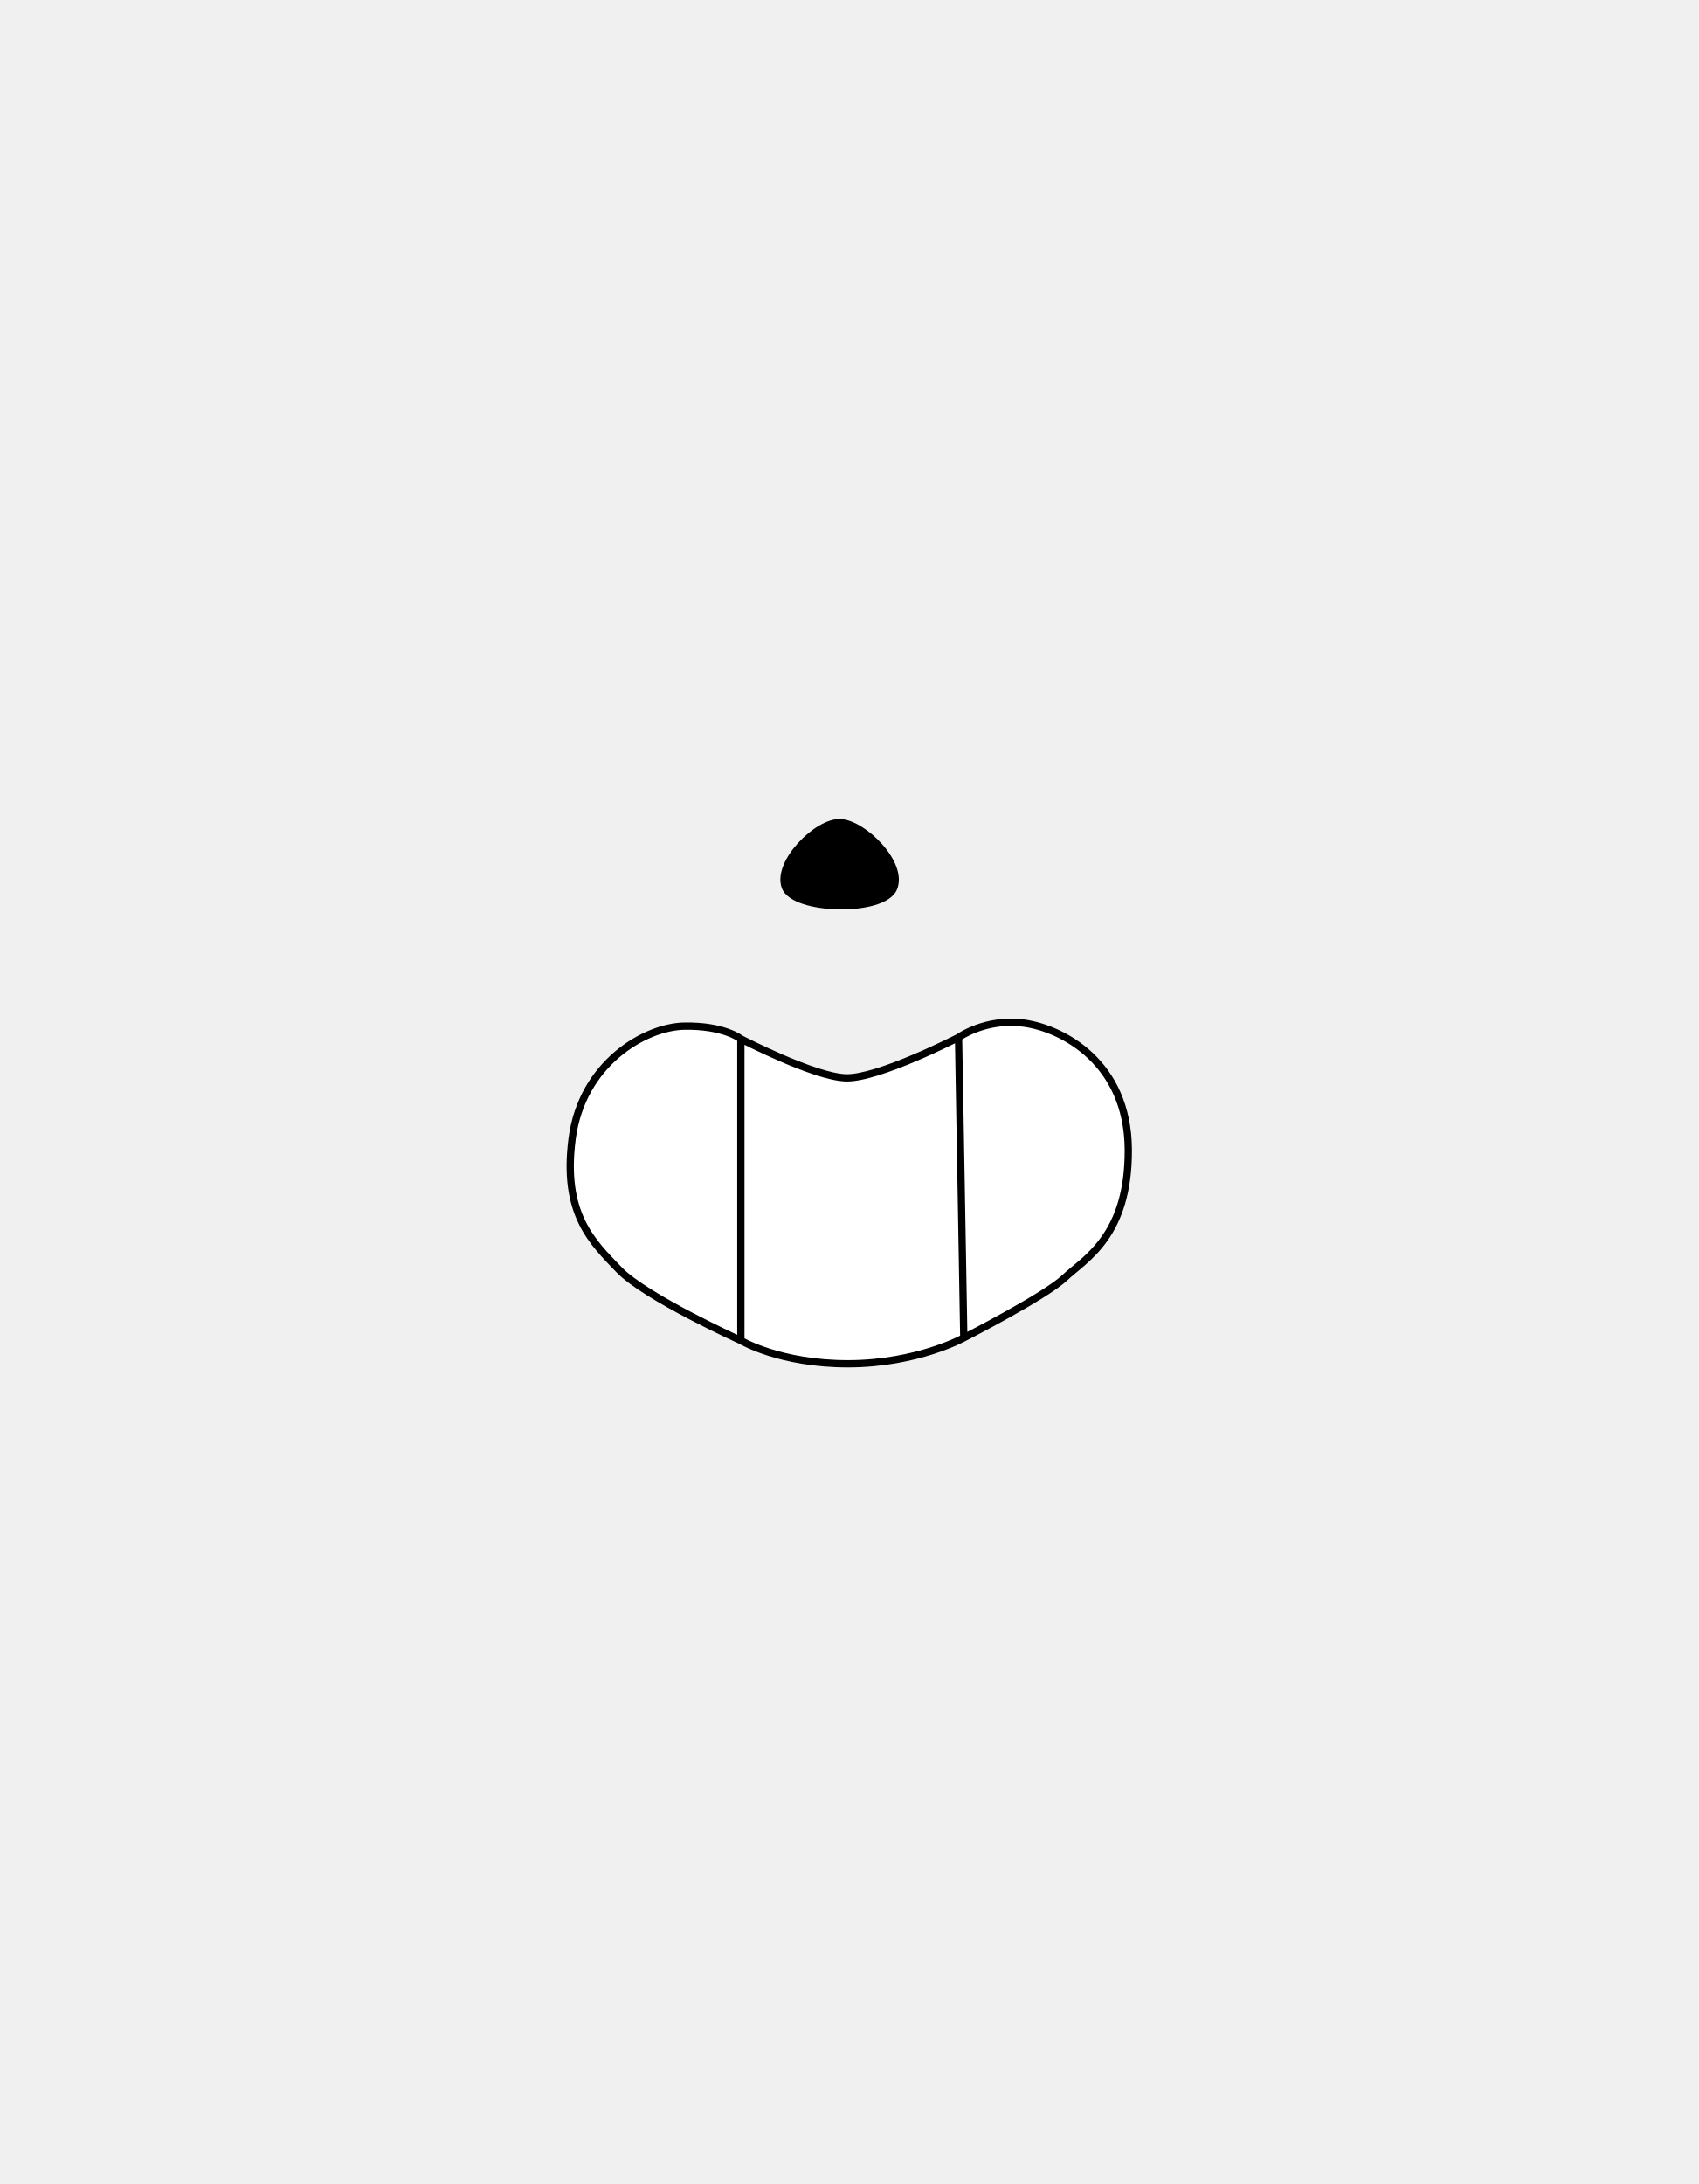
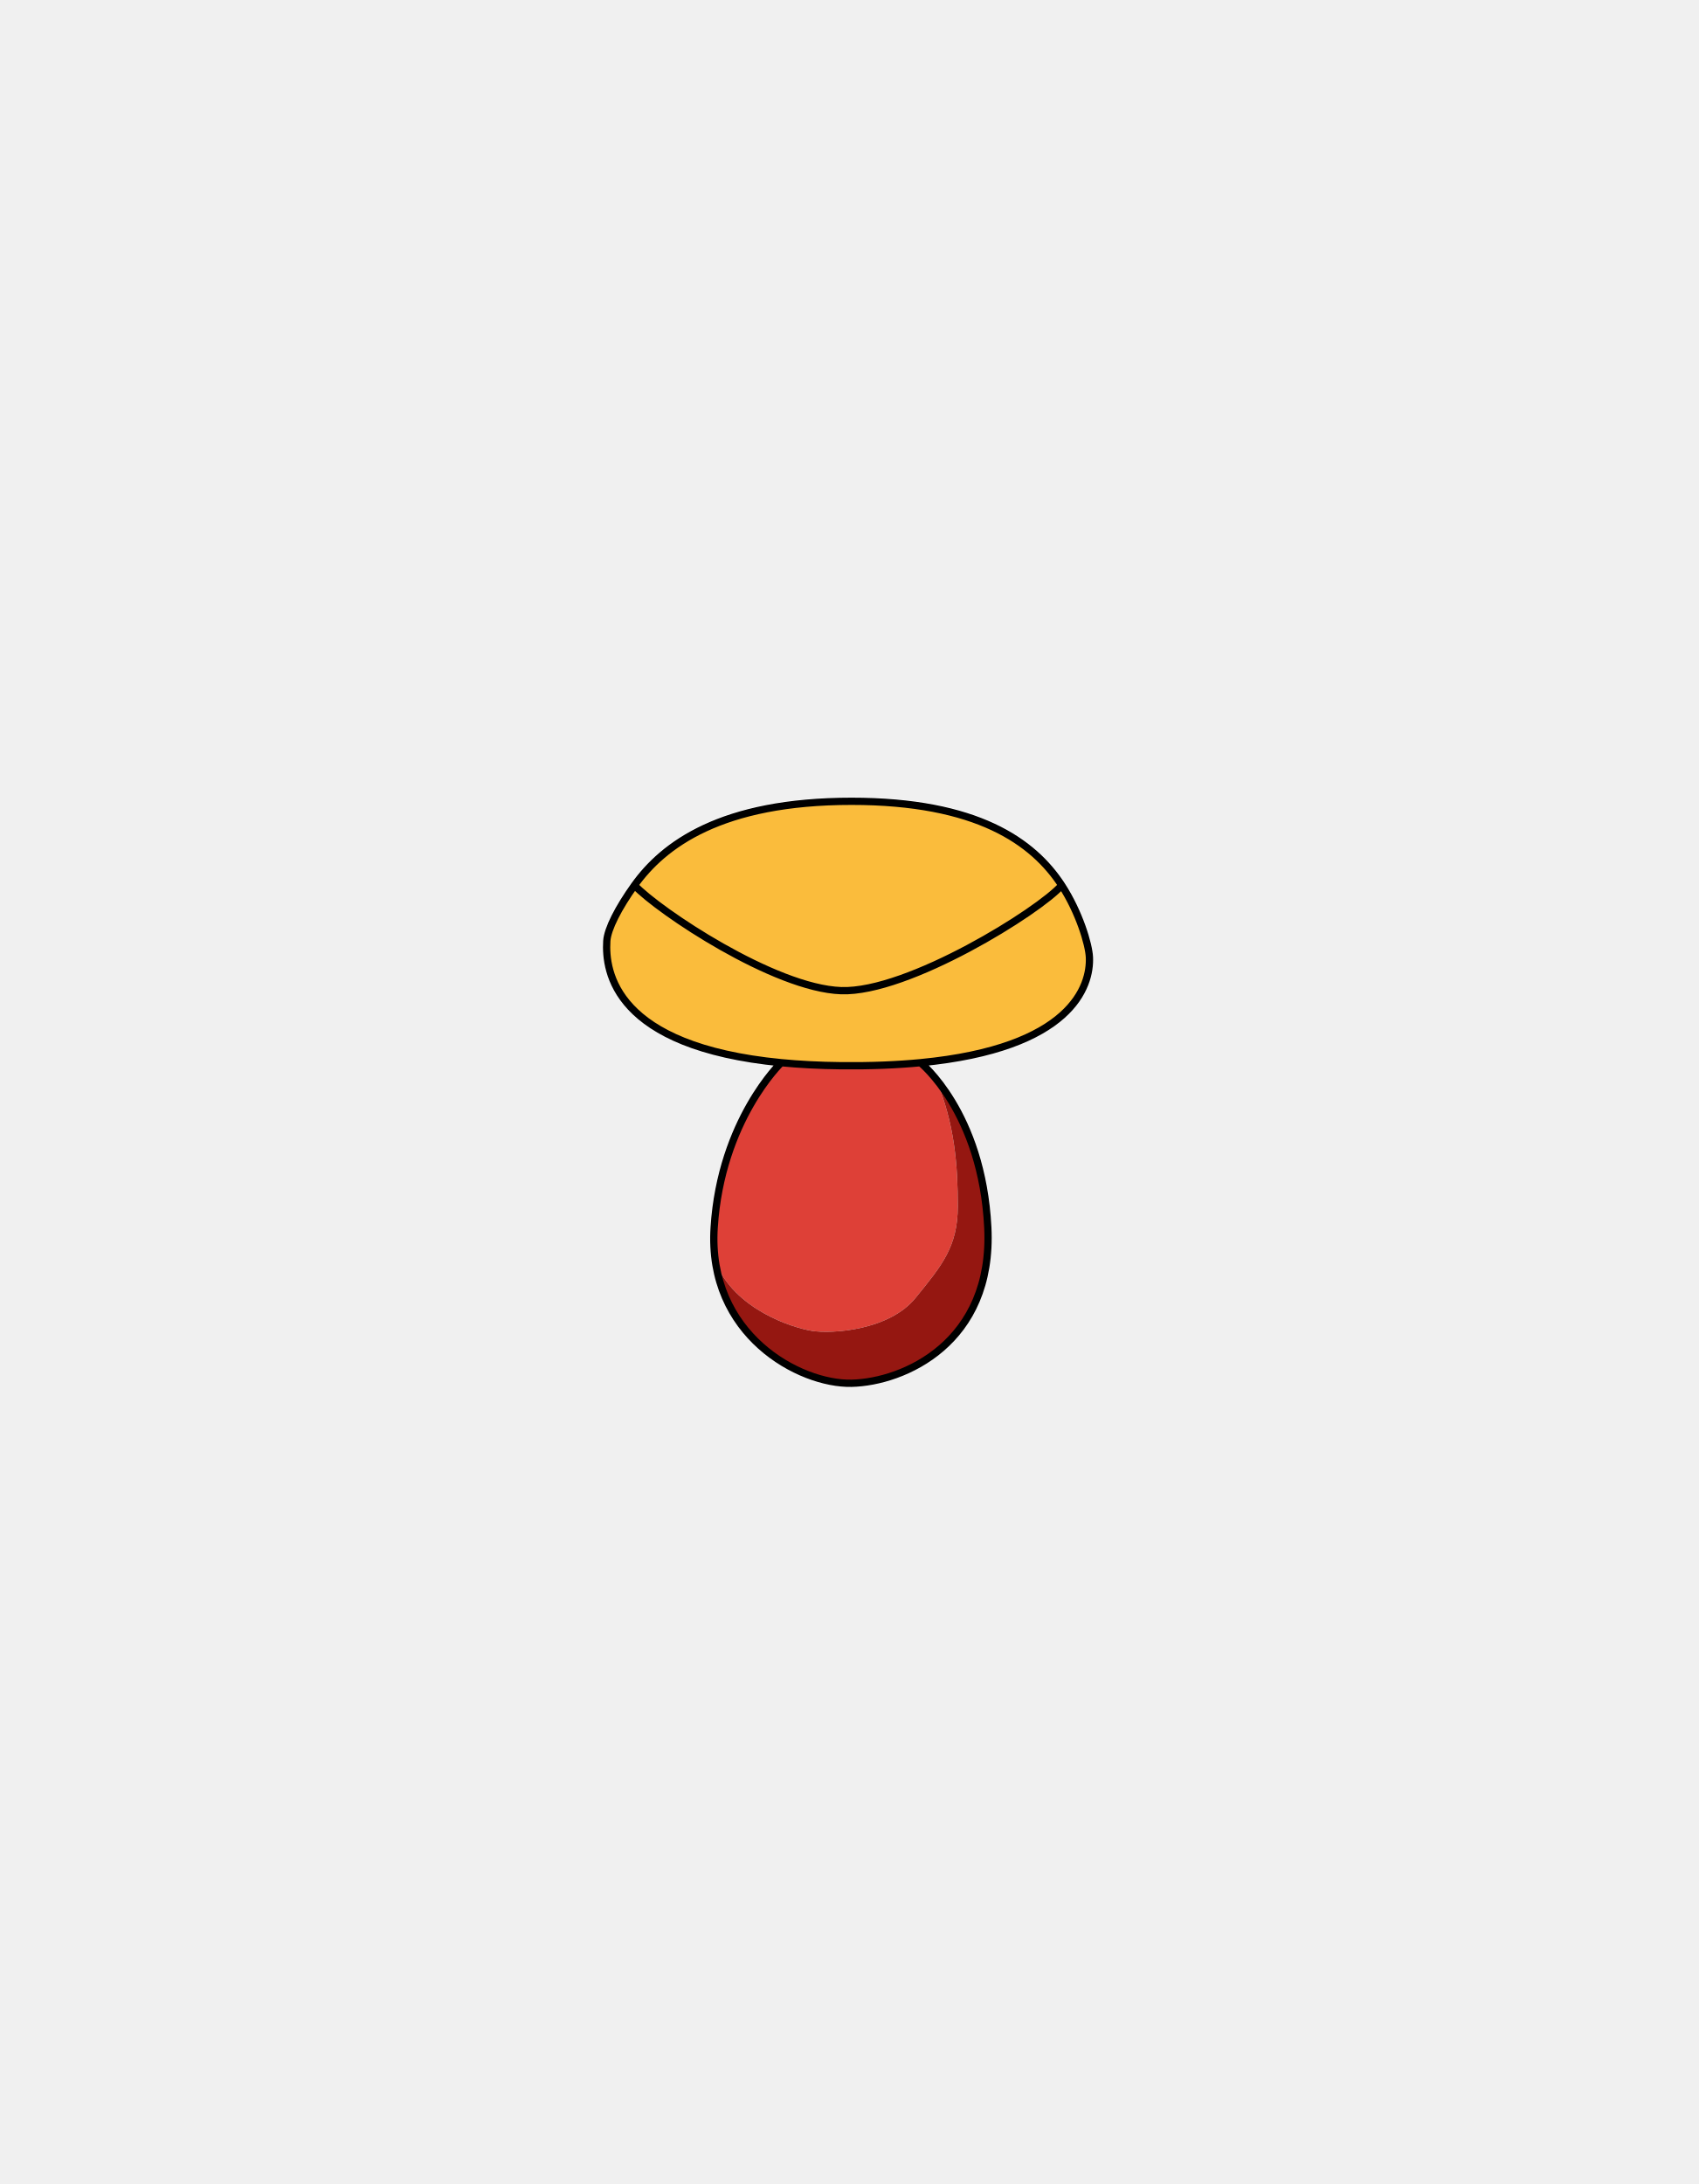
<svg xmlns="http://www.w3.org/2000/svg" width="700" height="900" viewBox="0 0 700 900" fill="none">
-   <path d="M346.359 339.009C336.876 338.55 319.936 355.541 323.619 365.459C327.301 375.378 364.037 376.113 368.272 366.011C372.507 355.908 355.842 339.468 346.359 339.009Z" fill="white" />
-   <path d="M438.797 526.549C446.925 518.865 465.25 509.463 464.997 473.613C464.745 437.764 437.817 423.825 422.038 421.64C406.258 419.454 395.04 427.52 395.04 427.52L397.207 551.306C397.207 551.306 430.669 534.232 438.797 526.549Z" fill="white" />
-   <path d="M348.405 444.15C335.147 443.599 305.323 428.108 305.323 428.108V552.412C305.323 552.412 321.46 562.088 349.765 561.999C378.07 561.911 397.207 551.306 397.207 551.306L395.04 427.52C395.04 427.52 361.663 444.701 348.405 444.15Z" fill="white" />
-   <path d="M282.095 422.86C265.799 423.136 239.835 438.198 235.784 469.24C231.733 500.282 244.163 511.854 255.119 523.242C266.075 534.631 305.323 552.412 305.323 552.412V428.108C305.323 428.108 298.392 422.585 282.095 422.86Z" fill="white" />
-   <path d="M346.432 337.511C343.64 337.376 340.501 338.513 337.527 340.26C334.519 342.028 331.513 344.519 328.944 347.331C326.379 350.139 324.198 353.325 322.896 356.51C321.602 359.675 321.11 363.013 322.212 365.982L325.025 364.937C324.286 362.946 324.53 360.441 325.673 357.645C326.808 354.869 328.765 351.976 331.159 349.354C333.551 346.736 336.328 344.445 339.048 342.847C341.802 341.228 344.337 340.413 346.287 340.507L346.432 337.511ZM322.212 365.982C322.814 367.603 324.045 368.92 325.564 369.977C327.088 371.037 328.988 371.896 331.091 372.578C335.297 373.941 340.522 374.661 345.714 374.743C350.906 374.825 356.167 374.271 360.446 373.021C364.611 371.805 368.314 369.79 369.655 366.59L366.888 365.431C366.112 367.283 363.635 368.964 359.605 370.141C355.69 371.285 350.743 371.822 345.762 371.743C340.78 371.665 335.866 370.972 332.016 369.724C330.091 369.1 328.484 368.353 327.277 367.514C326.066 366.671 325.344 365.796 325.025 364.937L322.212 365.982ZM369.655 366.59C370.913 363.59 370.567 360.247 369.372 357.067C368.176 353.879 366.077 350.708 363.581 347.898C361.081 345.082 358.133 342.573 355.173 340.728C352.242 338.901 349.166 337.643 346.432 337.511L346.287 340.507C348.294 340.605 350.858 341.574 353.586 343.274C356.286 344.957 359.016 347.275 361.338 349.89C363.665 352.51 365.531 355.371 366.564 358.121C367.6 360.88 367.748 363.38 366.888 365.431L369.655 366.59ZM282.07 421.36C265.096 421.647 238.453 437.203 234.297 469.046L237.272 469.434C241.218 439.192 266.503 424.624 282.121 424.36L282.07 421.36ZM234.297 469.046C232.24 484.802 234.354 495.76 238.474 504.265C242.568 512.718 248.604 518.634 254.038 524.282L256.2 522.202C250.677 516.462 245.02 510.898 241.174 502.958C237.353 495.069 235.277 484.72 237.272 469.434L234.297 469.046ZM439.827 527.639C443.643 524.032 450.589 519.455 456.26 511.515C462.029 503.439 466.626 491.81 466.497 473.603L463.497 473.624C463.622 491.266 459.182 502.263 453.819 509.771C448.359 517.416 442.079 521.382 437.767 525.459L439.827 527.639ZM466.497 473.603C466.238 436.772 438.5 422.405 422.243 420.154L421.832 423.125C437.135 425.245 463.252 438.755 463.497 473.624L466.497 473.603ZM348.467 442.652C345.367 442.523 341.178 441.506 336.548 439.986C331.947 438.476 327.022 436.507 322.488 434.546C317.957 432.586 313.836 430.642 310.847 429.188C309.352 428.461 308.142 427.857 307.307 427.435C306.889 427.224 306.565 427.059 306.346 426.947C306.236 426.891 306.153 426.848 306.097 426.819C306.069 426.805 306.048 426.794 306.035 426.787C306.028 426.783 306.023 426.781 306.019 426.779C306.018 426.778 306.016 426.777 306.016 426.777C306.015 426.777 306.015 426.777 306.015 426.777C306.015 426.777 306.015 426.777 305.323 428.108C304.632 429.439 304.632 429.439 304.632 429.439C304.633 429.439 304.633 429.439 304.634 429.44C304.635 429.44 304.636 429.441 304.638 429.442C304.642 429.444 304.648 429.447 304.655 429.451C304.67 429.459 304.692 429.47 304.721 429.485C304.779 429.515 304.865 429.559 304.977 429.617C305.202 429.732 305.531 429.9 305.955 430.113C306.802 430.541 308.025 431.152 309.534 431.886C312.551 433.353 316.714 435.317 321.297 437.299C325.876 439.28 330.893 441.287 335.612 442.836C340.303 444.376 344.814 445.502 348.343 445.649L348.467 442.652ZM305.323 428.108C306.258 426.935 306.257 426.934 306.257 426.933C306.256 426.933 306.256 426.933 306.255 426.932C306.254 426.931 306.253 426.93 306.251 426.929C306.249 426.927 306.246 426.925 306.242 426.922C306.235 426.916 306.226 426.91 306.216 426.902C306.195 426.886 306.167 426.864 306.132 426.839C306.062 426.787 305.964 426.717 305.837 426.63C305.583 426.458 305.214 426.222 304.726 425.945C303.749 425.39 302.295 424.671 300.325 423.968C296.382 422.56 290.395 421.22 282.07 421.36L282.121 424.36C290.092 424.225 295.719 425.509 299.316 426.793C301.116 427.436 302.413 428.081 303.245 428.553C303.661 428.79 303.961 428.983 304.15 429.111C304.245 429.176 304.311 429.224 304.351 429.253C304.371 429.267 304.384 429.277 304.39 429.282C304.393 429.284 304.394 429.286 304.394 429.285C304.394 429.285 304.394 429.285 304.393 429.284C304.392 429.284 304.392 429.283 304.391 429.283C304.391 429.282 304.39 429.282 304.39 429.282C304.389 429.281 304.389 429.281 305.323 428.108ZM254.038 524.282C256.912 527.27 261.552 530.597 266.789 533.876C272.054 537.172 278.024 540.482 283.632 543.426C289.244 546.371 294.51 548.958 298.371 550.809C300.303 551.734 301.884 552.476 302.983 552.986C303.533 553.242 303.962 553.439 304.255 553.573C304.401 553.64 304.513 553.691 304.588 553.726C304.626 553.743 304.655 553.756 304.674 553.765C304.684 553.769 304.691 553.773 304.696 553.775C304.699 553.776 304.701 553.777 304.702 553.778C304.703 553.778 304.703 553.778 304.704 553.778C304.704 553.778 304.704 553.779 305.323 552.412C305.942 551.046 305.942 551.046 305.942 551.046C305.942 551.046 305.941 551.045 305.941 551.045C305.94 551.045 305.938 551.044 305.936 551.043C305.931 551.041 305.924 551.038 305.915 551.034C305.897 551.025 305.869 551.013 305.832 550.996C305.759 550.962 305.649 550.912 305.505 550.846C305.217 550.714 304.792 550.519 304.247 550.266C303.157 549.759 301.587 549.023 299.668 548.103C295.828 546.264 290.597 543.693 285.027 540.77C279.454 537.845 273.557 534.574 268.381 531.333C263.179 528.076 258.804 524.909 256.2 522.202L254.038 524.282ZM305.323 552.412C304.552 553.699 304.552 553.699 304.553 553.699C304.553 553.7 304.554 553.7 304.555 553.7C304.556 553.701 304.557 553.702 304.559 553.703C304.562 553.705 304.566 553.707 304.572 553.71C304.582 553.717 304.597 553.725 304.615 553.736C304.652 553.757 304.704 553.788 304.772 553.826C304.908 553.903 305.107 554.013 305.367 554.152C305.887 554.429 306.653 554.819 307.656 555.284C309.664 556.214 312.624 557.444 316.475 558.668C324.178 561.118 335.444 563.544 349.77 563.499L349.761 560.499C335.782 560.543 324.826 558.176 317.384 555.809C313.663 554.626 310.82 553.443 308.917 552.562C307.966 552.121 307.25 551.756 306.777 551.504C306.54 551.378 306.365 551.28 306.251 551.216C306.194 551.183 306.152 551.159 306.126 551.144C306.113 551.136 306.104 551.131 306.099 551.128C306.096 551.126 306.094 551.126 306.094 551.125C306.093 551.125 306.093 551.125 306.093 551.125C306.093 551.125 306.094 551.125 306.094 551.125C306.094 551.125 306.095 551.126 305.323 552.412ZM303.823 428.108V552.412H306.823V428.108H303.823ZM422.243 420.154C414.053 419.02 407.052 420.547 402.107 422.351C399.633 423.254 397.666 424.229 396.31 424.983C395.632 425.36 395.105 425.683 394.744 425.914C394.563 426.03 394.423 426.124 394.326 426.19C394.277 426.223 394.239 426.249 394.212 426.268C394.199 426.277 394.188 426.285 394.18 426.29C394.176 426.293 394.173 426.296 394.17 426.298C394.169 426.299 394.168 426.299 394.167 426.3C394.166 426.3 394.166 426.301 394.165 426.301C394.165 426.301 394.164 426.302 395.04 427.52C395.916 428.738 395.915 428.738 395.915 428.738C395.915 428.738 395.914 428.738 395.914 428.739C395.914 428.739 395.914 428.739 395.914 428.739C395.914 428.739 395.915 428.738 395.916 428.737C395.919 428.735 395.925 428.731 395.933 428.725C395.949 428.714 395.976 428.695 396.014 428.67C396.089 428.619 396.205 428.541 396.362 428.44C396.675 428.24 397.148 427.949 397.768 427.605C399.009 426.915 400.832 426.01 403.135 425.169C407.744 423.487 414.242 422.074 421.832 423.125L422.243 420.154ZM395.04 427.52C394.353 426.186 394.353 426.186 394.353 426.186C394.353 426.186 394.353 426.186 394.352 426.187C394.352 426.187 394.35 426.188 394.348 426.189C394.345 426.191 394.339 426.194 394.331 426.197C394.316 426.205 394.292 426.217 394.261 426.233C394.199 426.265 394.106 426.313 393.983 426.375C393.738 426.499 393.376 426.682 392.91 426.915C391.977 427.381 390.629 428.046 388.968 428.844C385.646 430.439 381.083 432.559 376.11 434.66C371.134 436.763 365.77 438.838 360.844 440.35C355.875 441.876 351.51 442.778 348.467 442.652L348.343 445.649C351.928 445.798 356.707 444.759 361.725 443.218C366.786 441.664 372.253 439.547 377.278 437.423C382.307 435.298 386.916 433.157 390.267 431.548C391.943 430.743 393.306 430.071 394.25 429.599C394.722 429.363 395.09 429.177 395.341 429.05C395.466 428.987 395.562 428.938 395.627 428.905C395.659 428.888 395.684 428.875 395.7 428.867C395.709 428.862 395.715 428.859 395.72 428.857C395.722 428.856 395.723 428.855 395.725 428.854C395.725 428.854 395.726 428.854 395.726 428.854C395.726 428.853 395.727 428.853 395.04 427.52ZM349.77 563.499C364.107 563.455 376.122 560.747 384.558 558.048C388.777 556.699 392.105 555.35 394.385 554.335C395.525 553.827 396.404 553.402 397.002 553.103C397.301 552.953 397.53 552.834 397.686 552.751C397.764 552.71 397.824 552.678 397.866 552.655C397.886 552.644 397.903 552.635 397.914 552.629C397.92 552.626 397.924 552.623 397.928 552.622C397.929 552.621 397.931 552.62 397.932 552.619C397.932 552.619 397.933 552.619 397.933 552.618C397.934 552.618 397.934 552.618 397.207 551.306C396.48 549.994 396.481 549.994 396.481 549.994C396.481 549.994 396.481 549.993 396.481 549.993C396.481 549.993 396.481 549.994 396.48 549.994C396.479 549.995 396.476 549.996 396.473 549.998C396.466 550.002 396.454 550.008 396.437 550.017C396.405 550.035 396.354 550.062 396.285 550.099C396.147 550.172 395.937 550.281 395.657 550.421C395.098 550.701 394.261 551.106 393.165 551.594C390.973 552.57 387.747 553.878 383.644 555.191C375.435 557.817 363.729 560.456 349.761 560.499L349.77 563.499ZM397.207 551.306C397.889 552.642 397.889 552.642 397.89 552.642C397.89 552.642 397.89 552.641 397.891 552.641C397.892 552.641 397.893 552.64 397.896 552.639C397.9 552.636 397.906 552.633 397.914 552.629C397.931 552.621 397.955 552.608 397.987 552.592C398.051 552.559 398.146 552.51 398.271 552.446C398.519 552.319 398.884 552.131 399.351 551.889C400.284 551.406 401.627 550.707 403.262 549.845C406.533 548.121 410.981 545.741 415.685 543.119C420.386 540.498 425.356 537.63 429.666 534.93C433.946 532.249 437.676 529.672 439.827 527.639L437.767 525.459C435.854 527.267 432.354 529.706 428.073 532.387C423.824 535.049 418.904 537.89 414.224 540.498C409.546 543.105 405.12 545.474 401.863 547.191C400.235 548.05 398.899 548.745 397.971 549.225C397.507 549.465 397.145 549.652 396.9 549.778C396.777 549.841 396.683 549.889 396.62 549.921C396.589 549.938 396.565 549.95 396.549 549.958C396.541 549.962 396.535 549.965 396.531 549.967C396.529 549.968 396.528 549.969 396.527 549.969C396.526 549.969 396.526 549.969 396.526 549.97C396.526 549.97 396.526 549.97 397.207 551.306ZM393.54 427.546L395.708 551.332L398.707 551.28L396.54 427.493L393.54 427.546Z" fill="white" />
-   <path d="M346.359 339.009C336.876 338.55 319.936 355.541 323.619 365.459C327.301 375.378 364.037 376.113 368.272 366.011C372.507 355.908 355.842 339.468 346.359 339.009Z" fill="black" />
-   <path d="M438.797 526.549C446.925 518.865 465.25 509.463 464.997 473.613C464.745 437.764 437.817 423.825 422.038 421.64C406.258 419.454 395.04 427.52 395.04 427.52L397.207 551.306C397.207 551.306 430.669 534.232 438.797 526.549Z" fill="white" />
-   <path d="M348.405 444.15C335.147 443.599 305.323 428.108 305.323 428.108V552.412C305.323 552.412 321.46 562.088 349.765 561.999C378.07 561.911 397.207 551.306 397.207 551.306L395.04 427.52C395.04 427.52 361.663 444.701 348.405 444.15Z" fill="white" />
-   <path d="M282.095 422.86C265.799 423.136 239.835 438.198 235.784 469.24C231.733 500.282 244.163 511.854 255.119 523.242C266.075 534.631 305.323 552.412 305.323 552.412V428.108C305.323 428.108 298.392 422.585 282.095 422.86Z" fill="white" />
-   <path d="M346.432 337.511C343.64 337.376 340.501 338.513 337.527 340.26C334.519 342.028 331.513 344.519 328.944 347.331C326.379 350.139 324.198 353.325 322.896 356.51C321.602 359.675 321.11 363.013 322.212 365.982L325.025 364.937C324.286 362.946 324.53 360.441 325.673 357.645C326.808 354.869 328.765 351.976 331.159 349.354C333.551 346.736 336.328 344.445 339.048 342.847C341.802 341.228 344.337 340.413 346.287 340.507L346.432 337.511ZM322.212 365.982C322.814 367.603 324.045 368.92 325.564 369.977C327.088 371.037 328.988 371.896 331.091 372.578C335.297 373.941 340.522 374.661 345.714 374.743C350.906 374.825 356.167 374.271 360.446 373.021C364.611 371.805 368.314 369.79 369.655 366.59L366.888 365.431C366.112 367.283 363.635 368.964 359.605 370.141C355.69 371.285 350.743 371.822 345.762 371.743C340.78 371.665 335.866 370.972 332.016 369.724C330.091 369.1 328.484 368.353 327.277 367.514C326.066 366.671 325.344 365.796 325.025 364.937L322.212 365.982ZM369.655 366.59C370.913 363.59 370.567 360.247 369.372 357.067C368.176 353.879 366.077 350.708 363.581 347.898C361.081 345.082 358.133 342.573 355.173 340.728C352.242 338.901 349.166 337.643 346.432 337.511L346.287 340.507C348.294 340.605 350.858 341.574 353.586 343.274C356.286 344.957 359.016 347.275 361.338 349.89C363.665 352.51 365.531 355.371 366.564 358.121C367.6 360.88 367.748 363.38 366.888 365.431L369.655 366.59ZM282.07 421.36C265.096 421.647 238.453 437.203 234.297 469.046L237.272 469.434C241.218 439.192 266.503 424.624 282.121 424.36L282.07 421.36ZM234.297 469.046C232.24 484.802 234.354 495.76 238.474 504.265C242.568 512.718 248.604 518.634 254.038 524.282L256.2 522.203C250.677 516.462 245.02 510.898 241.174 502.958C237.353 495.069 235.277 484.72 237.272 469.434L234.297 469.046ZM439.827 527.639C443.643 524.032 450.589 519.455 456.26 511.515C462.029 503.439 466.626 491.81 466.497 473.603L463.497 473.624C463.622 491.266 459.182 502.263 453.819 509.771C448.359 517.416 442.079 521.382 437.767 525.459L439.827 527.639ZM466.497 473.603C466.238 436.772 438.5 422.405 422.243 420.154L421.832 423.125C437.135 425.245 463.252 438.755 463.497 473.624L466.497 473.603ZM348.467 442.652C345.367 442.523 341.178 441.506 336.548 439.986C331.947 438.476 327.022 436.507 322.488 434.546C317.957 432.586 313.836 430.642 310.847 429.188C309.352 428.461 308.142 427.857 307.307 427.435C306.889 427.224 306.565 427.059 306.346 426.947C306.236 426.891 306.153 426.848 306.097 426.819C306.069 426.805 306.048 426.794 306.035 426.787C306.028 426.783 306.023 426.781 306.019 426.779C306.018 426.778 306.016 426.777 306.016 426.777C306.015 426.777 306.015 426.777 306.015 426.777C306.015 426.777 306.015 426.777 305.323 428.108C304.632 429.439 304.632 429.439 304.632 429.439C304.633 429.439 304.633 429.439 304.634 429.44C304.635 429.44 304.636 429.441 304.638 429.442C304.642 429.444 304.648 429.447 304.655 429.451C304.67 429.459 304.692 429.47 304.721 429.485C304.779 429.515 304.865 429.559 304.977 429.617C305.202 429.732 305.531 429.9 305.955 430.113C306.802 430.541 308.025 431.152 309.534 431.886C312.551 433.353 316.714 435.317 321.297 437.299C325.876 439.28 330.893 441.287 335.612 442.836C340.303 444.376 344.814 445.502 348.343 445.649L348.467 442.652ZM305.323 428.108C306.258 426.935 306.257 426.934 306.257 426.933C306.256 426.933 306.256 426.933 306.255 426.932C306.254 426.931 306.253 426.93 306.251 426.929C306.249 426.927 306.246 426.925 306.242 426.922C306.235 426.916 306.226 426.91 306.216 426.902C306.195 426.886 306.167 426.864 306.132 426.839C306.062 426.787 305.964 426.717 305.837 426.63C305.583 426.458 305.214 426.222 304.726 425.945C303.749 425.39 302.295 424.671 300.325 423.968C296.382 422.56 290.395 421.22 282.07 421.36L282.121 424.36C290.092 424.225 295.719 425.509 299.316 426.793C301.116 427.436 302.413 428.081 303.245 428.553C303.661 428.79 303.961 428.983 304.15 429.111C304.245 429.176 304.311 429.224 304.351 429.253C304.371 429.267 304.384 429.277 304.39 429.282C304.393 429.284 304.394 429.286 304.394 429.285C304.394 429.285 304.394 429.285 304.393 429.284C304.392 429.284 304.392 429.283 304.391 429.283C304.391 429.282 304.39 429.282 304.39 429.282C304.389 429.281 304.389 429.281 305.323 428.108ZM254.038 524.282C256.912 527.27 261.552 530.597 266.789 533.876C272.054 537.172 278.024 540.482 283.632 543.426C289.244 546.371 294.51 548.958 298.371 550.809C300.303 551.734 301.884 552.476 302.983 552.986C303.533 553.242 303.962 553.439 304.255 553.573C304.401 553.64 304.513 553.691 304.588 553.726C304.626 553.743 304.655 553.756 304.674 553.765C304.684 553.769 304.691 553.773 304.696 553.775C304.699 553.776 304.701 553.777 304.702 553.778C304.703 553.778 304.703 553.778 304.704 553.778C304.704 553.778 304.704 553.779 305.323 552.412C305.942 551.046 305.942 551.046 305.942 551.046C305.942 551.046 305.941 551.045 305.941 551.045C305.94 551.045 305.938 551.044 305.936 551.043C305.931 551.041 305.924 551.038 305.915 551.034C305.897 551.025 305.869 551.013 305.832 550.996C305.759 550.962 305.649 550.912 305.505 550.846C305.217 550.714 304.792 550.519 304.247 550.266C303.157 549.759 301.587 549.023 299.668 548.103C295.828 546.264 290.597 543.693 285.027 540.77C279.454 537.845 273.557 534.574 268.381 531.333C263.179 528.076 258.804 524.909 256.2 522.203L254.038 524.282ZM305.323 552.412C304.552 553.699 304.552 553.699 304.553 553.699C304.553 553.7 304.554 553.7 304.555 553.7C304.556 553.701 304.557 553.702 304.559 553.703C304.562 553.705 304.566 553.707 304.572 553.71C304.582 553.717 304.597 553.725 304.615 553.736C304.652 553.757 304.704 553.788 304.772 553.826C304.908 553.903 305.107 554.013 305.367 554.152C305.887 554.429 306.653 554.819 307.656 555.284C309.664 556.214 312.624 557.444 316.475 558.668C324.178 561.118 335.444 563.544 349.77 563.499L349.761 560.499C335.782 560.543 324.826 558.176 317.384 555.809C313.663 554.626 310.82 553.443 308.917 552.562C307.966 552.121 307.25 551.756 306.777 551.504C306.54 551.378 306.365 551.28 306.251 551.216C306.194 551.183 306.152 551.159 306.126 551.144C306.113 551.136 306.104 551.131 306.099 551.128C306.096 551.126 306.094 551.126 306.094 551.125C306.093 551.125 306.093 551.125 306.093 551.125C306.093 551.125 306.094 551.125 306.094 551.125C306.094 551.125 306.095 551.126 305.323 552.412ZM303.823 428.108V552.412H306.823V428.108H303.823ZM422.243 420.154C414.053 419.02 407.052 420.547 402.107 422.351C399.633 423.254 397.666 424.229 396.31 424.983C395.632 425.36 395.105 425.683 394.744 425.914C394.563 426.03 394.423 426.124 394.326 426.19C394.277 426.223 394.239 426.249 394.212 426.268C394.199 426.277 394.188 426.285 394.18 426.29C394.176 426.293 394.173 426.296 394.17 426.298C394.169 426.299 394.168 426.299 394.167 426.3C394.166 426.3 394.166 426.301 394.165 426.301C394.165 426.301 394.164 426.302 395.04 427.52C395.916 428.738 395.915 428.738 395.915 428.738C395.915 428.738 395.914 428.738 395.914 428.739C395.914 428.739 395.914 428.739 395.914 428.739C395.914 428.739 395.915 428.738 395.916 428.737C395.919 428.735 395.925 428.731 395.933 428.725C395.949 428.714 395.976 428.695 396.014 428.67C396.089 428.619 396.205 428.541 396.362 428.44C396.675 428.24 397.148 427.949 397.768 427.605C399.009 426.915 400.832 426.01 403.135 425.169C407.744 423.487 414.242 422.074 421.832 423.125L422.243 420.154ZM395.04 427.52C394.353 426.186 394.353 426.186 394.353 426.186C394.353 426.186 394.353 426.186 394.352 426.187C394.352 426.187 394.35 426.188 394.348 426.189C394.345 426.191 394.339 426.194 394.331 426.197C394.316 426.205 394.292 426.217 394.261 426.233C394.199 426.265 394.106 426.313 393.983 426.375C393.738 426.499 393.376 426.682 392.91 426.915C391.977 427.381 390.629 428.046 388.968 428.844C385.646 430.439 381.083 432.559 376.11 434.66C371.134 436.763 365.77 438.838 360.844 440.35C355.875 441.876 351.51 442.778 348.467 442.652L348.343 445.649C351.928 445.798 356.707 444.759 361.725 443.218C366.786 441.664 372.253 439.547 377.278 437.423C382.307 435.298 386.916 433.157 390.267 431.548C391.943 430.743 393.306 430.071 394.25 429.599C394.722 429.363 395.09 429.177 395.341 429.05C395.466 428.987 395.562 428.938 395.627 428.905C395.659 428.888 395.684 428.875 395.7 428.867C395.709 428.862 395.715 428.859 395.72 428.857C395.722 428.856 395.723 428.855 395.725 428.854C395.725 428.854 395.726 428.854 395.726 428.854C395.726 428.853 395.727 428.853 395.04 427.52ZM349.77 563.499C364.107 563.455 376.122 560.747 384.558 558.048C388.777 556.699 392.105 555.35 394.385 554.335C395.525 553.827 396.404 553.402 397.002 553.103C397.301 552.953 397.53 552.834 397.686 552.751C397.764 552.71 397.824 552.678 397.866 552.655C397.886 552.644 397.903 552.635 397.914 552.629C397.92 552.626 397.924 552.623 397.928 552.622C397.929 552.621 397.931 552.62 397.932 552.619C397.932 552.619 397.933 552.619 397.933 552.618C397.934 552.618 397.934 552.618 397.207 551.306C396.48 549.994 396.481 549.994 396.481 549.994C396.481 549.994 396.481 549.993 396.481 549.993C396.481 549.993 396.481 549.994 396.48 549.994C396.479 549.995 396.476 549.996 396.473 549.998C396.466 550.002 396.454 550.008 396.437 550.017C396.405 550.035 396.354 550.062 396.285 550.099C396.147 550.172 395.937 550.281 395.657 550.421C395.098 550.701 394.261 551.106 393.165 551.594C390.973 552.57 387.747 553.878 383.644 555.191C375.435 557.817 363.729 560.456 349.761 560.499L349.77 563.499ZM397.207 551.306C397.889 552.642 397.889 552.642 397.89 552.642C397.89 552.642 397.89 552.641 397.891 552.641C397.892 552.641 397.893 552.64 397.896 552.639C397.9 552.636 397.906 552.633 397.914 552.629C397.931 552.621 397.955 552.608 397.987 552.592C398.051 552.559 398.146 552.51 398.271 552.446C398.519 552.319 398.884 552.131 399.351 551.889C400.284 551.406 401.627 550.707 403.262 549.845C406.533 548.121 410.981 545.741 415.685 543.119C420.386 540.498 425.356 537.63 429.666 534.93C433.946 532.249 437.676 529.672 439.827 527.639L437.767 525.459C435.854 527.267 432.354 529.706 428.073 532.387C423.824 535.049 418.904 537.89 414.224 540.498C409.546 543.106 405.12 545.474 401.863 547.191C400.235 548.05 398.899 548.745 397.971 549.225C397.507 549.465 397.145 549.652 396.9 549.778C396.777 549.841 396.683 549.889 396.62 549.921C396.589 549.938 396.565 549.95 396.549 549.958C396.541 549.962 396.535 549.965 396.531 549.967C396.529 549.968 396.528 549.969 396.527 549.969C396.526 549.969 396.526 549.969 396.526 549.97C396.526 549.97 396.526 549.97 397.207 551.306ZM393.54 427.546L395.708 551.332L398.707 551.28L396.54 427.493L393.54 427.546Z" fill="black" />
+   <path d="M346.669 438.969C337.618 438.876 329.405 438.442 321.953 437.722C321.953 437.722 297.181 461.333 294.326 505.587C294 510.629 294.206 515.362 294.858 519.79C302.573 539.236 326.304 546.901 334.559 548.227C342.813 549.554 366.397 548.08 377.305 534.666C388.212 521.253 394.729 513.507 394.729 496.863C394.729 480.22 393.54 463.18 385.677 444.322C382.006 439.843 379.353 437.722 379.353 437.722C369.795 438.64 358.956 439.096 346.669 438.969Z" fill="white" />
+   <path d="M350.952 569.825C372.364 569.35 409.479 553.171 407.1 505.587C405.49 473.391 393.357 453.695 385.677 444.322C393.54 463.18 394.729 480.22 394.729 496.863C394.729 513.507 388.212 521.253 377.305 534.666C366.397 548.08 342.813 549.554 334.559 548.227C326.304 546.901 302.573 539.236 294.858 519.79C295.755 525.88 297.495 531.394 299.857 536.343C310.855 559.381 335.334 570.172 350.952 569.825Z" fill="white" />
+   <path d="M350.952 330C297.061 329.999 273.375 348.02 261.492 364.615C271.485 375.206 319.071 407.087 346.669 408.039C374.267 408.991 428.629 374.986 437.554 364.615C425.857 346.651 402.661 330.001 350.952 330Z" fill="white" />
+   <path d="M261.492 364.615C254.909 373.81 250.381 382.566 250.074 387.578C249.298 400.257 253.405 431.097 321.953 437.722C329.405 438.442 337.618 438.876 346.669 438.969C358.956 439.096 369.795 438.64 379.353 437.722C441.61 431.742 449.52 406.155 448.975 394.24C448.734 388.982 444.801 375.746 437.554 364.615C428.629 374.986 374.267 408.991 346.669 408.039C319.071 407.087 271.485 375.206 261.492 364.615Z" fill="white" />
+   <path d="M261.492 364.615C273.375 348.02 297.061 329.999 350.952 330C402.661 330.001 425.858 346.651 437.554 364.615M261.492 364.615C254.909 373.81 250.381 382.566 250.074 387.578C249.298 400.257 253.405 431.097 321.953 437.722M261.492 364.615C271.485 375.206 319.071 407.087 346.669 408.039C374.267 408.991 428.629 374.986 437.554 364.615M437.554 364.615C444.801 375.746 448.734 388.982 448.975 394.24C449.52 406.155 441.61 431.742 379.353 437.722M321.953 437.722C329.405 438.442 337.618 438.876 346.669 438.969C358.956 439.096 369.795 438.64 379.353 437.722M321.953 437.722C321.953 437.722 297.181 461.333 294.326 505.587C291.471 549.84 329.54 570.301 350.952 569.825C372.364 569.35 409.479 553.171 407.1 505.587C404.721 458.003 379.353 437.722 379.353 437.722" stroke="white" stroke-width="3" />
+   <path d="M346.669 439.17C337.618 439.077 329.405 438.643 321.953 437.923C321.953 437.923 297.181 461.535 294.326 505.788C294 510.83 294.206 515.563 294.858 519.991C302.573 539.437 326.304 547.102 334.559 548.428C342.813 549.755 366.397 548.281 377.305 534.868C388.212 521.454 394.729 513.708 394.729 497.064C394.729 480.421 393.54 463.381 385.677 444.524C382.006 440.044 379.353 437.923 379.353 437.923C369.795 438.841 358.956 439.297 346.669 439.17Z" fill="#DE4037" />
+   <path d="M350.952 570.027C372.364 569.551 409.479 553.372 407.1 505.788C405.49 473.592 393.357 453.896 385.677 444.524C393.54 463.381 394.729 480.421 394.729 497.064C394.729 513.708 388.212 521.454 377.305 534.868C366.397 548.281 342.813 549.755 334.559 548.428C326.304 547.102 302.573 539.437 294.858 519.991C295.755 526.081 297.495 531.595 299.857 536.544C310.855 559.582 335.334 570.374 350.952 570.027Z" fill="#951711" />
+   <path d="M350.952 330.201C297.061 330.2 273.375 348.221 261.492 364.816C271.485 375.407 319.071 407.289 346.669 408.24C374.267 409.192 428.629 375.187 437.554 364.816C425.858 346.853 402.661 330.202 350.952 330.201Z" fill="#FABC3C" />
+   <path d="M261.492 364.816C254.909 374.011 250.381 382.768 250.074 387.779C249.298 400.458 253.405 431.298 321.953 437.923C329.405 438.643 337.618 439.077 346.669 439.17C358.956 439.297 369.795 438.841 379.353 437.923C441.61 431.943 449.52 406.356 448.975 394.441C448.734 389.183 444.801 375.947 437.554 364.816C428.629 375.187 374.267 409.192 346.669 408.24C319.071 407.289 271.485 375.407 261.492 364.816Z" fill="#FABC3C" />
+   <path d="M261.492 364.816C273.375 348.221 297.061 330.2 350.952 330.201C402.661 330.202 425.858 346.853 437.554 364.816M261.492 364.816C254.909 374.011 250.381 382.768 250.074 387.779C249.298 400.458 253.405 431.298 321.953 437.923M261.492 364.816C271.485 375.407 319.071 407.289 346.669 408.24C374.267 409.192 428.629 375.187 437.554 364.816M437.554 364.816C444.801 375.947 448.734 389.183 448.975 394.441C449.52 406.356 441.61 431.943 379.353 437.923M321.953 437.923C329.405 438.643 337.618 439.077 346.669 439.17C358.956 439.297 369.795 438.841 379.353 437.923M321.953 437.923C321.953 437.923 297.181 461.535 294.326 505.788C291.471 550.041 329.54 570.502 350.952 570.027C372.364 569.551 409.479 553.372 407.1 505.788C404.721 458.204 379.353 437.923 379.353 437.923" stroke="black" stroke-width="3" />
</svg>
